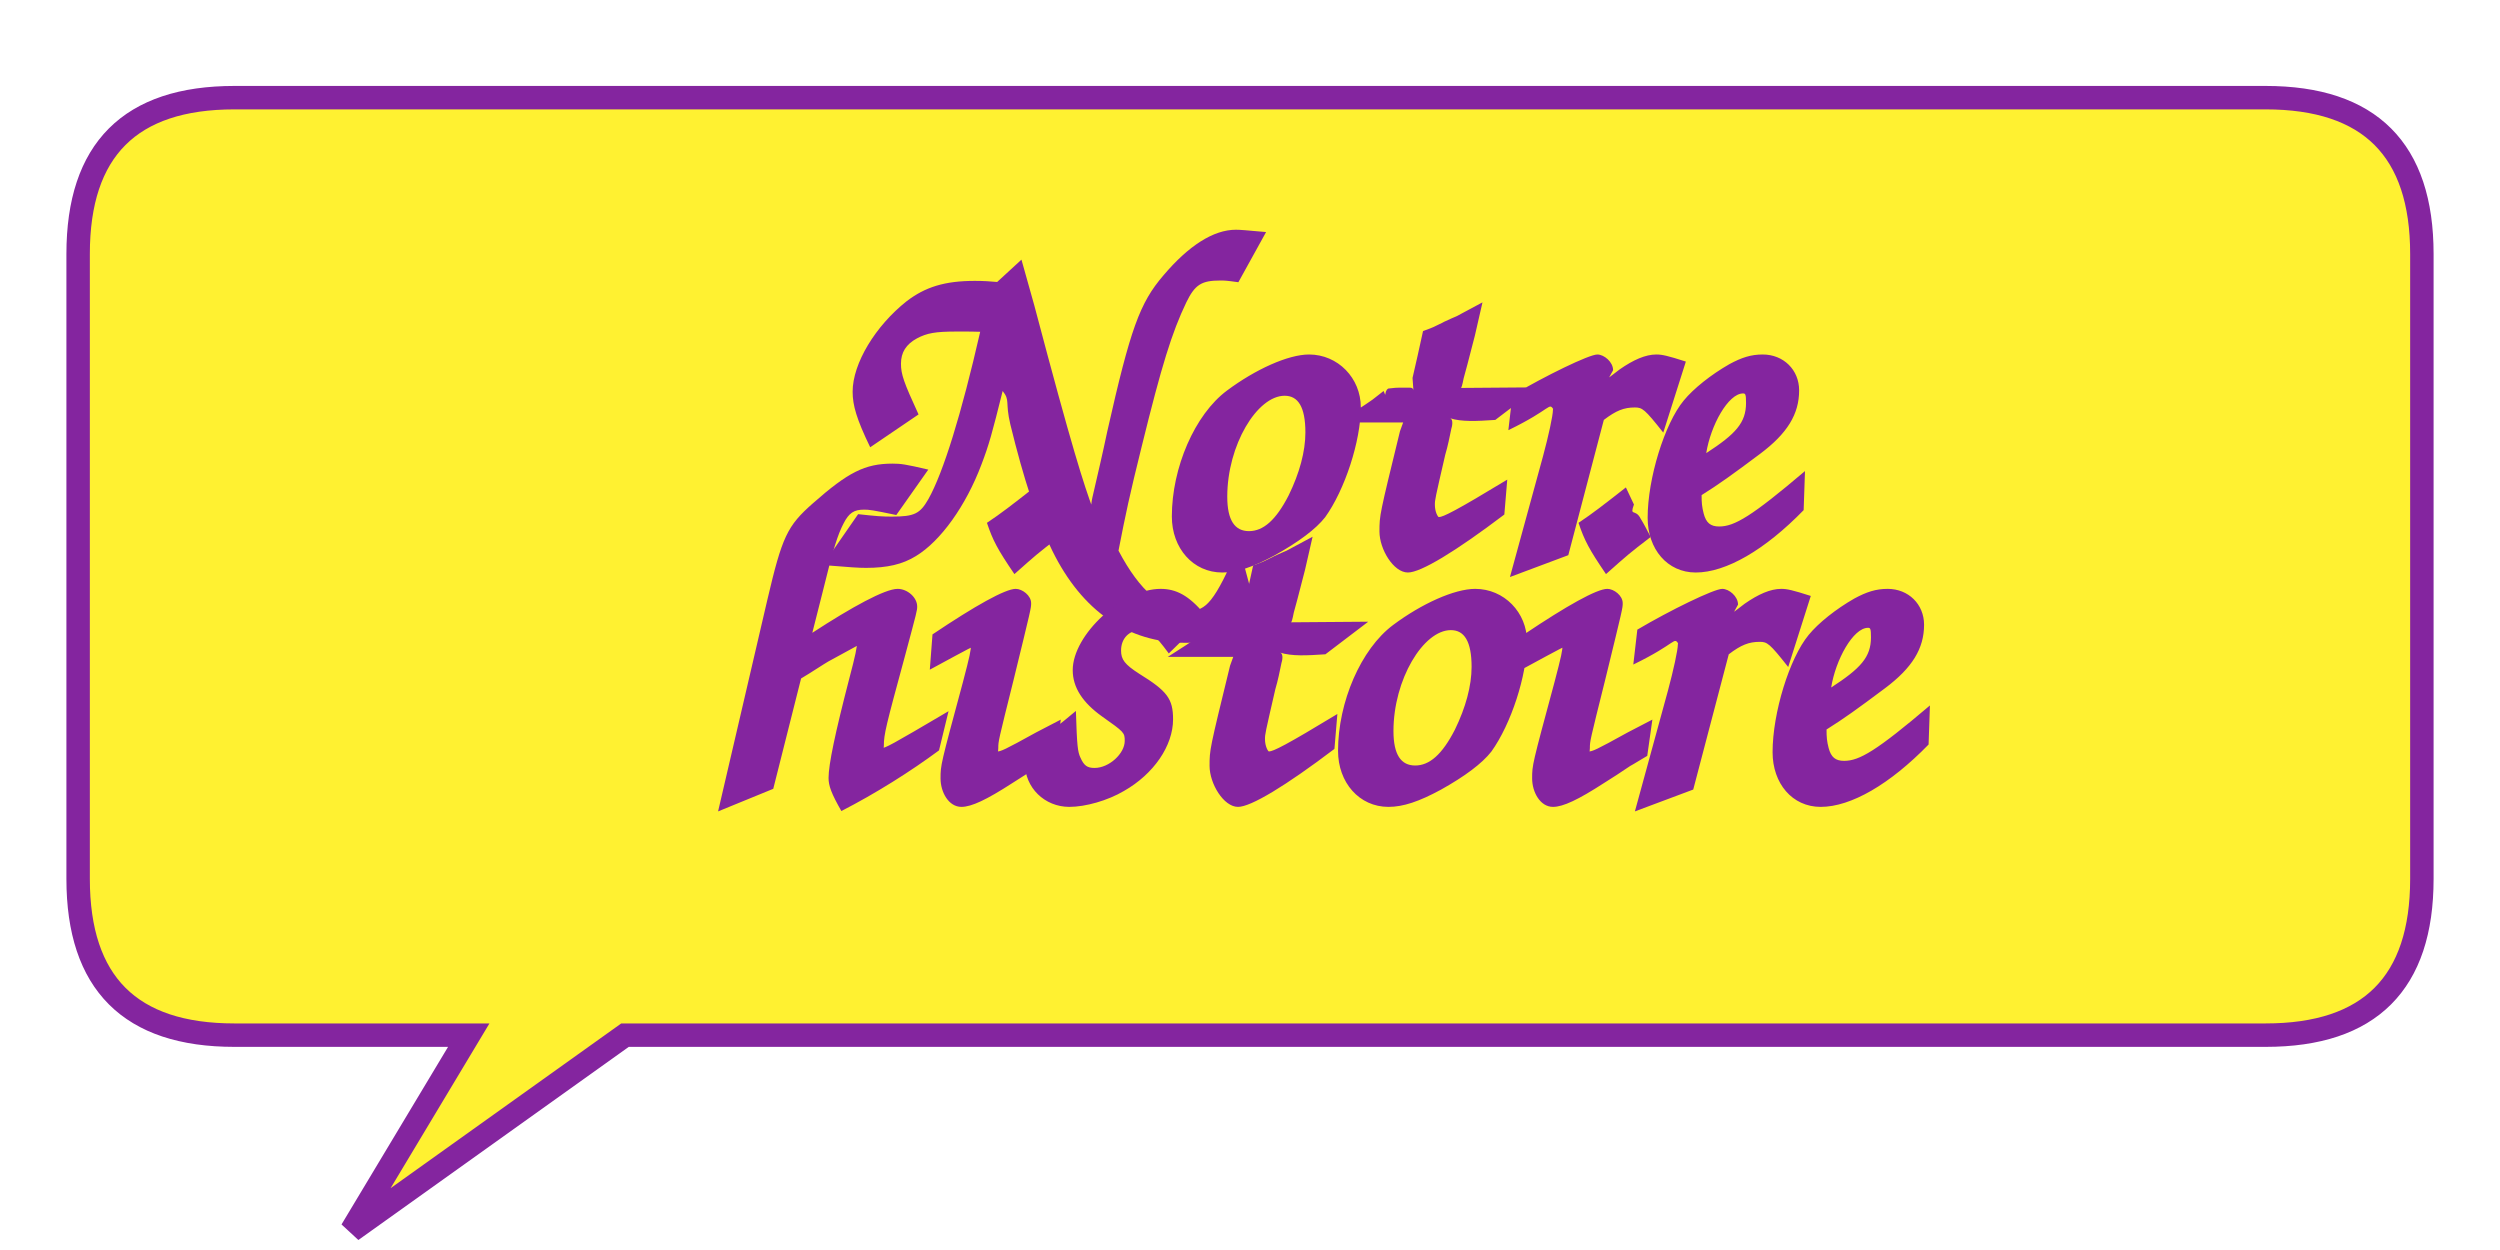
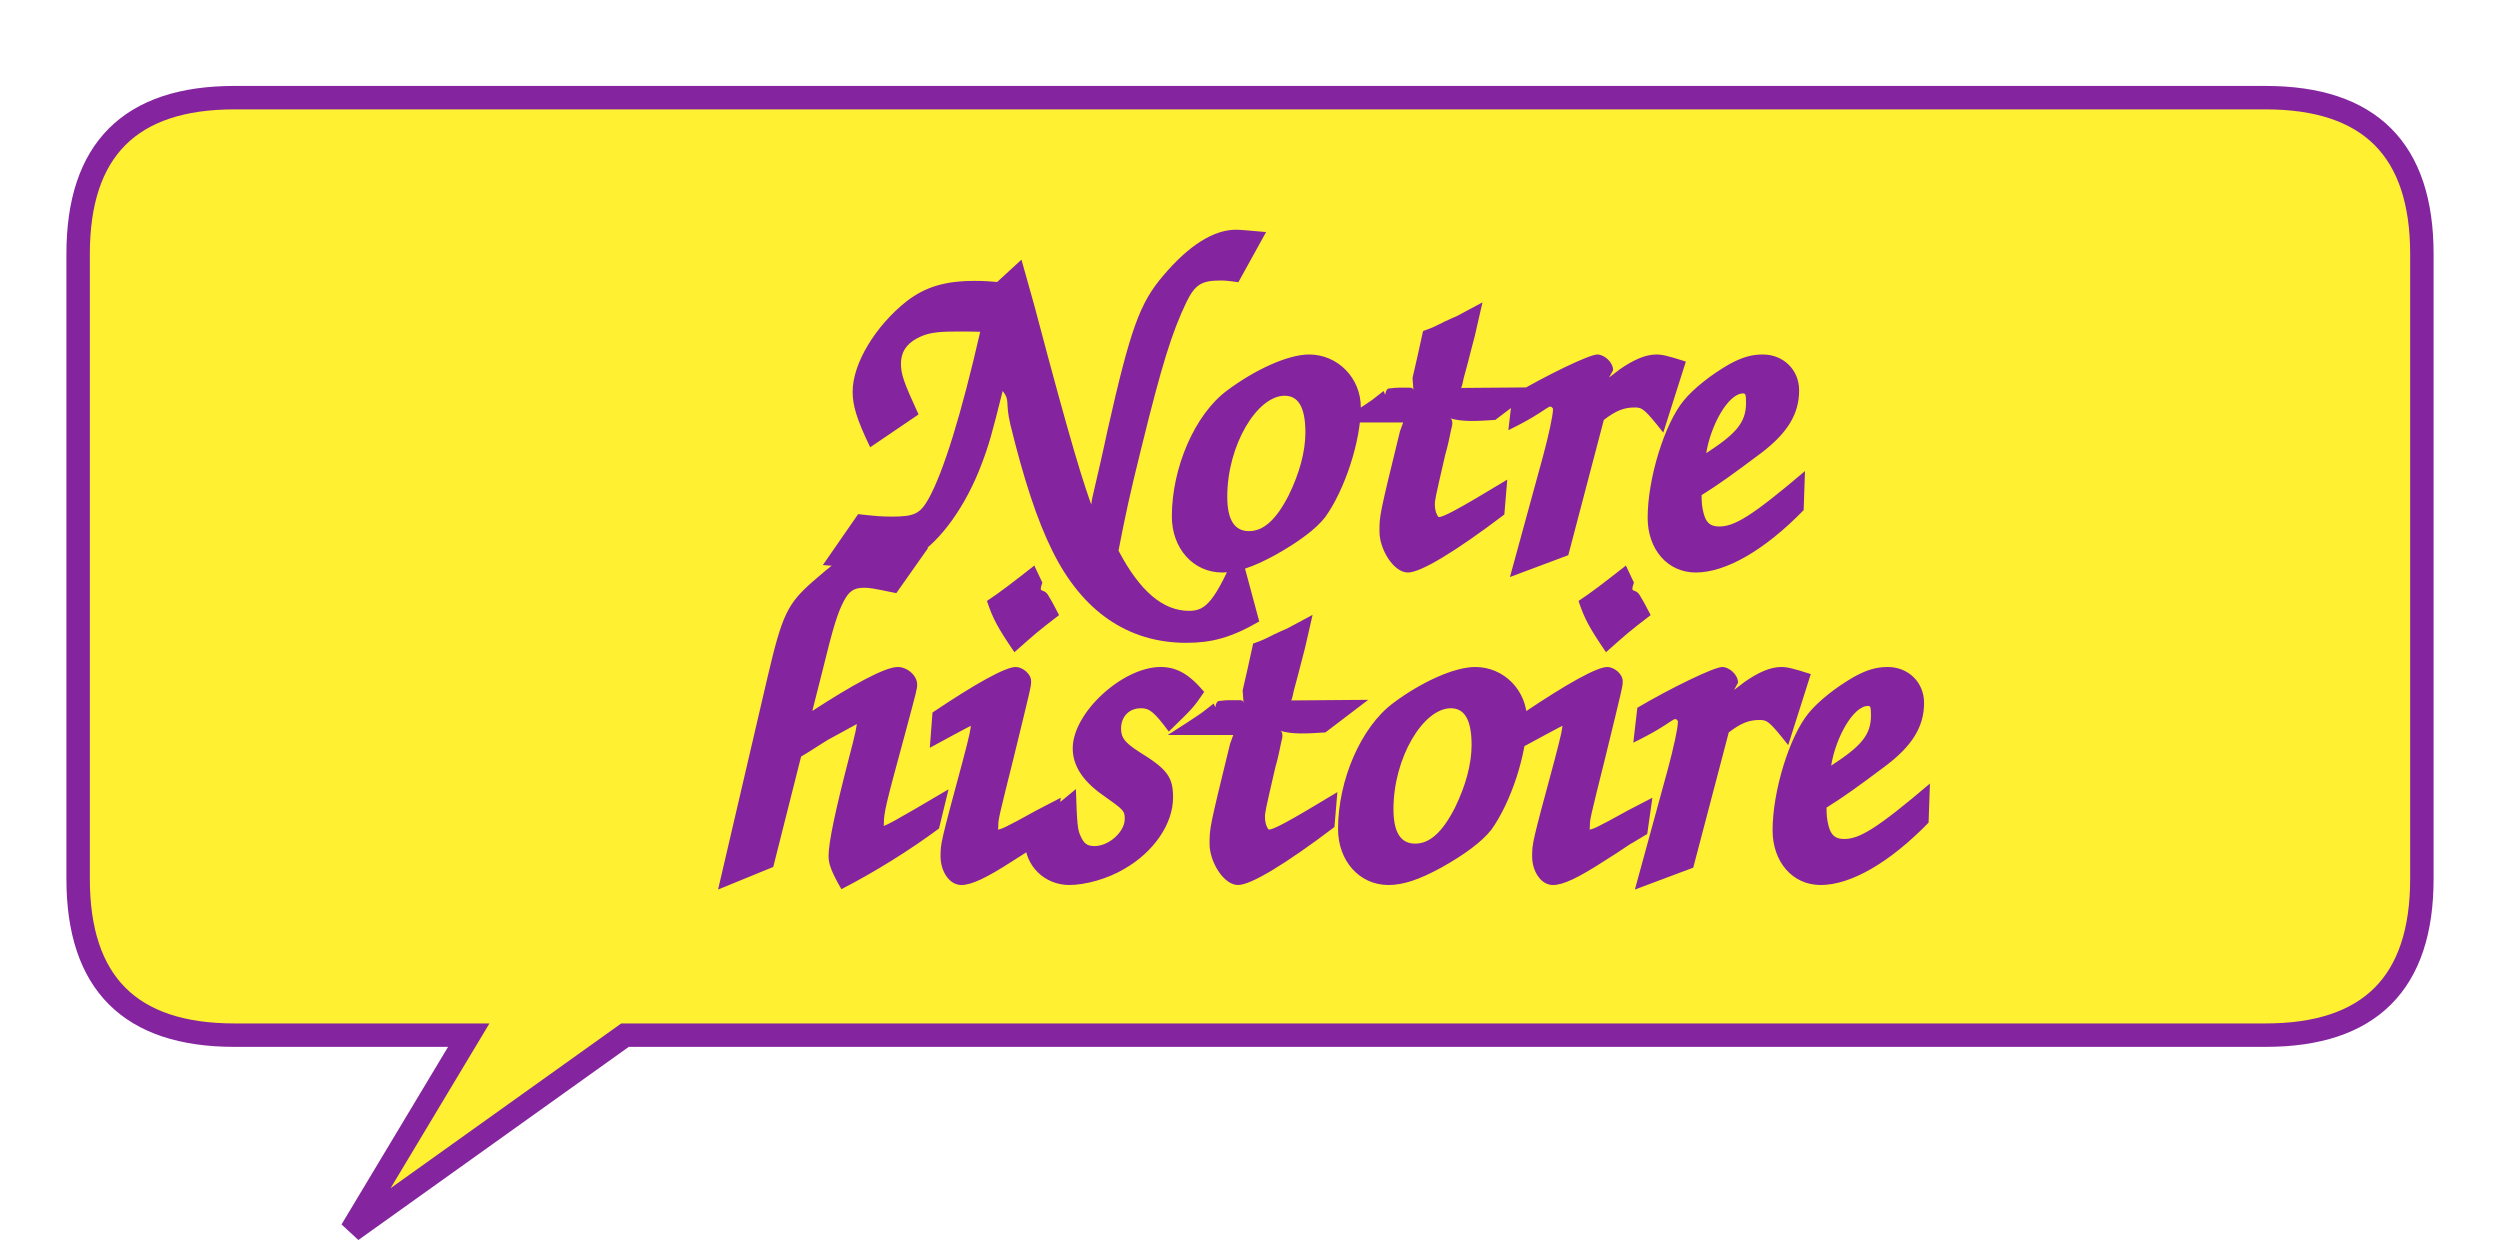
<svg xmlns="http://www.w3.org/2000/svg" width="320" height="160" viewBox="0 0 320 155">
  <path d="M 30 10 Q 10 10 10 30 L 10 110 Q 10 130 30 130 L 60 130 L 45 155 L 80 130 L 290 130 Q 310 130 310 110 L 310 30 Q 310 10 290 10 Z" fill="#FFF131" stroke="#84259F" stroke-width="3" />
  <text x="165" y="70" font-family="Pangolin, cursive" font-size="60" font-weight="bold" fill="#84259F" text-anchor="middle">Notre</text>
-   <text x="165" y="100" font-family="Pangolin, cursive" font-size="60" font-weight="bold" fill="#84259F" text-anchor="middle">histoire</text>
+   <text x="165" y="110" font-family="Pangolin, cursive" font-size="60" font-weight="bold" fill="#84259F" text-anchor="middle">histoire</text>
</svg>
